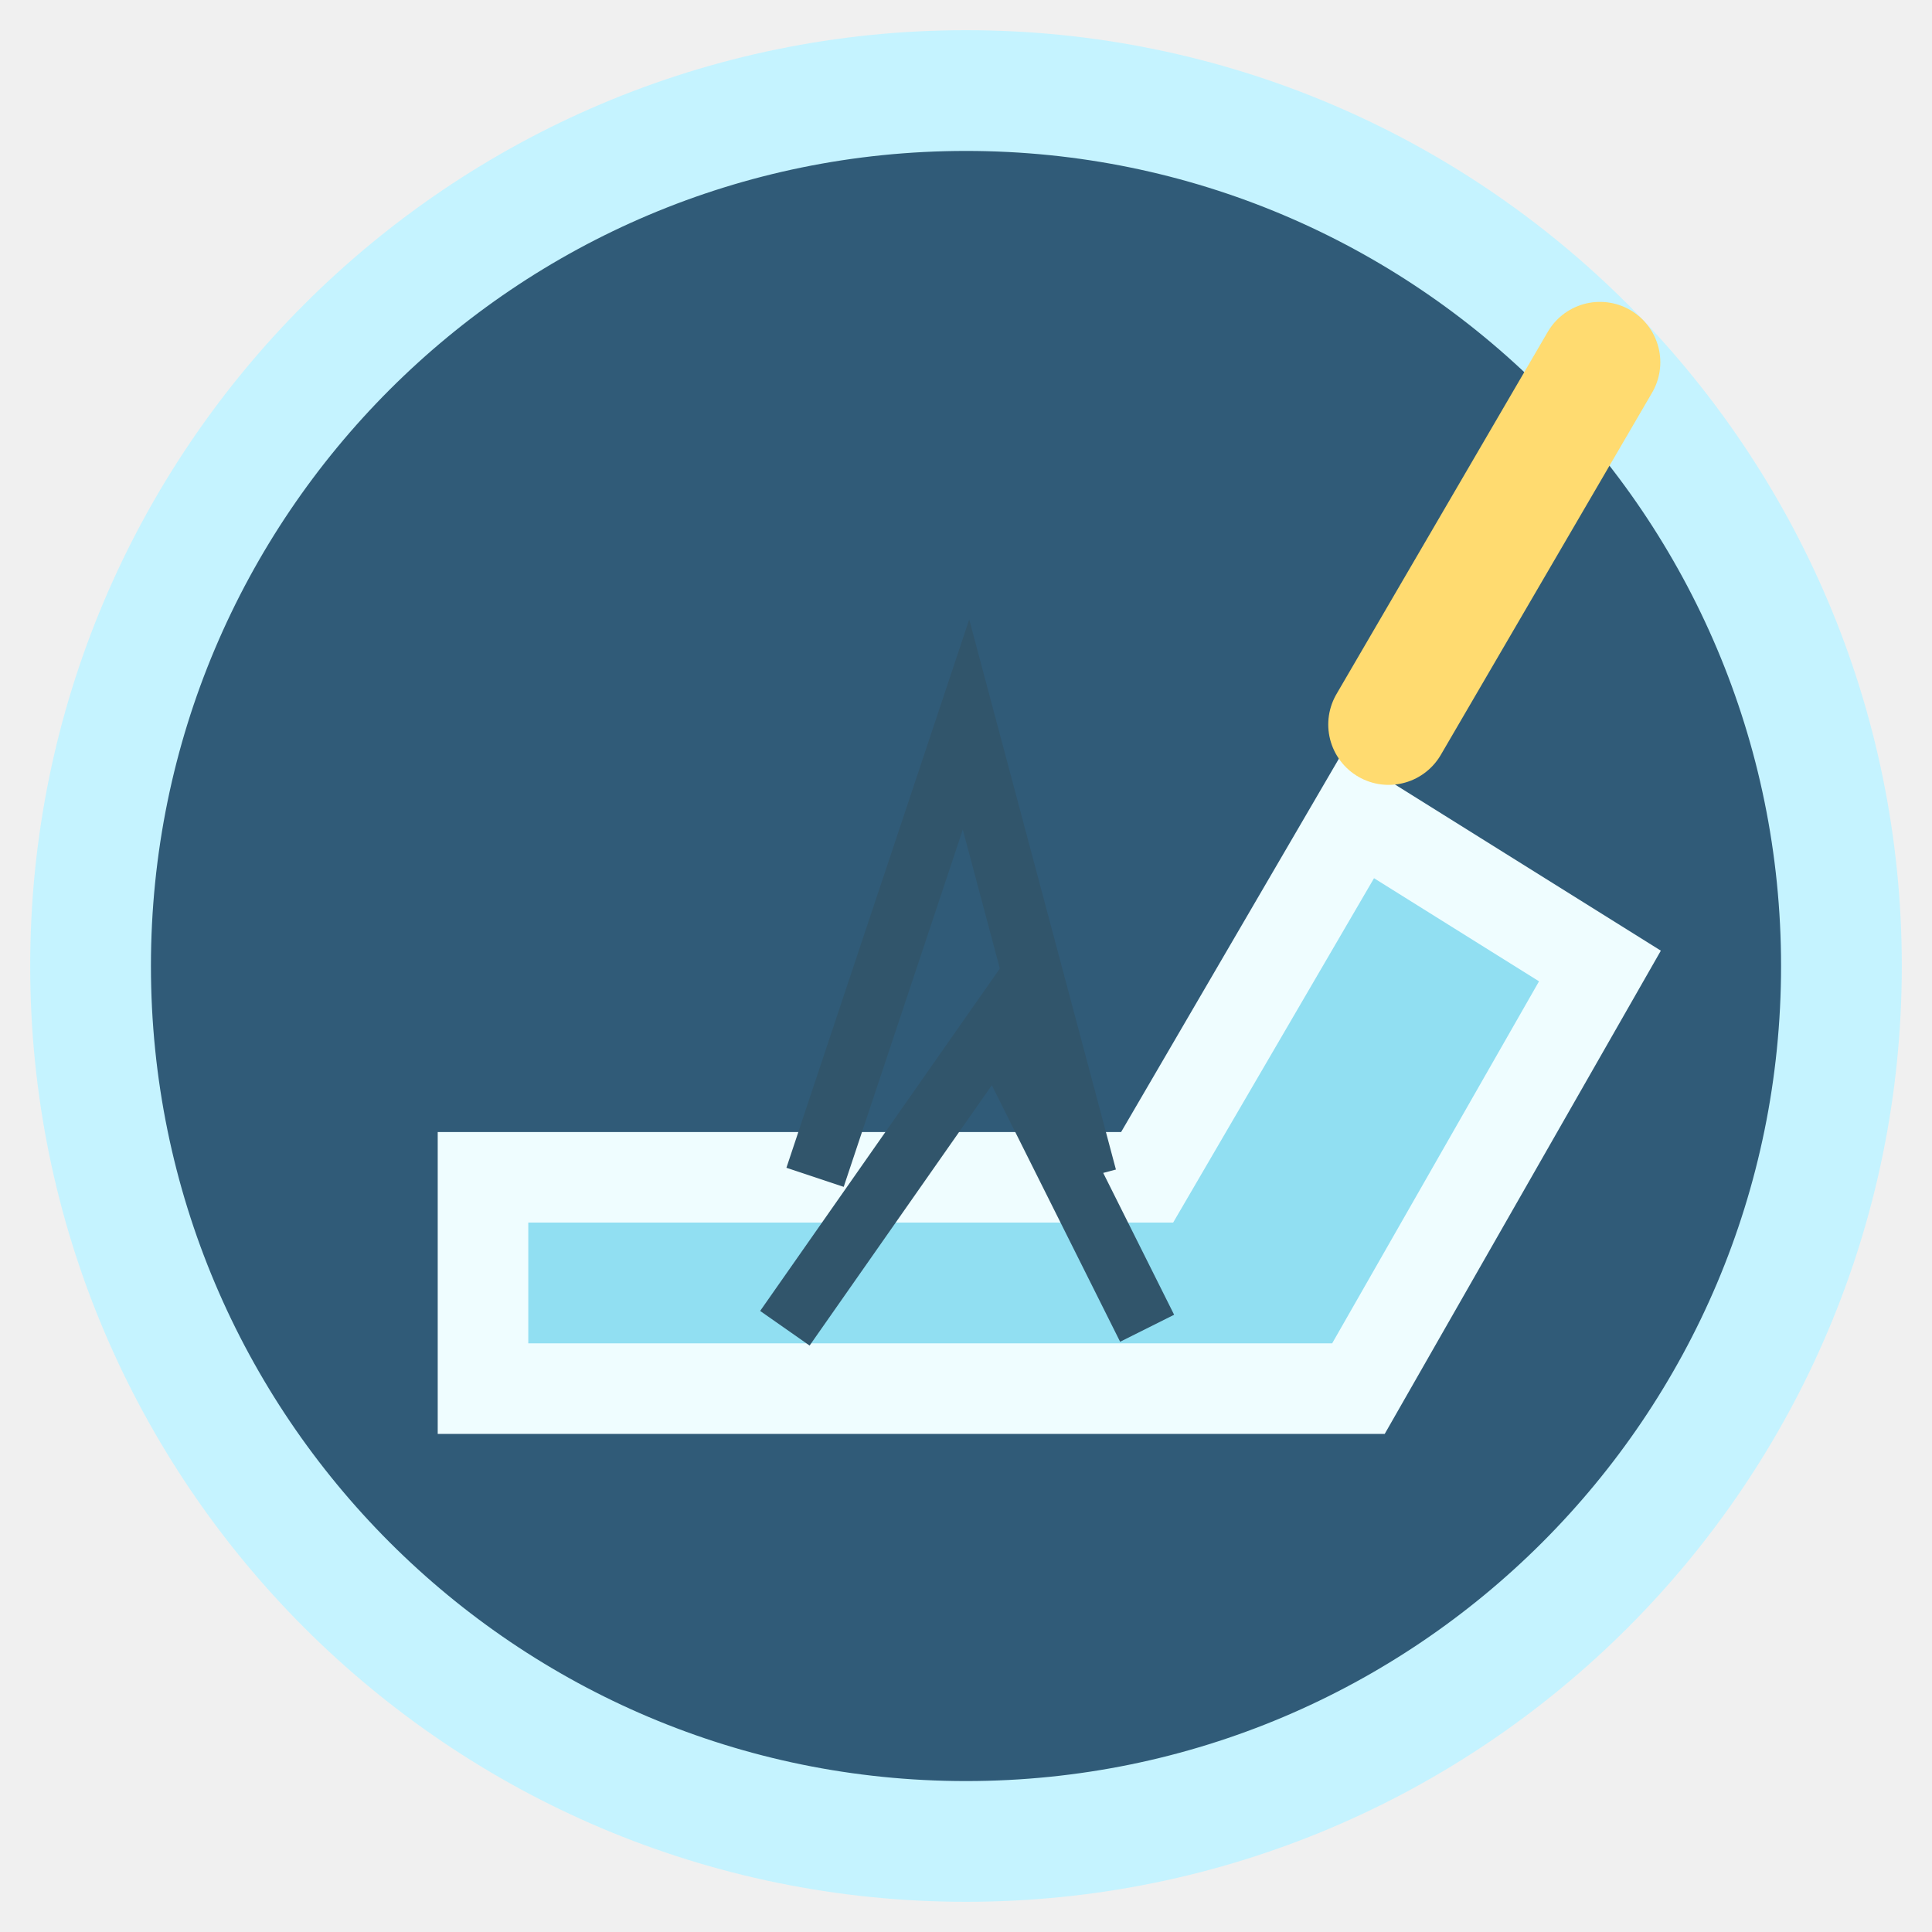
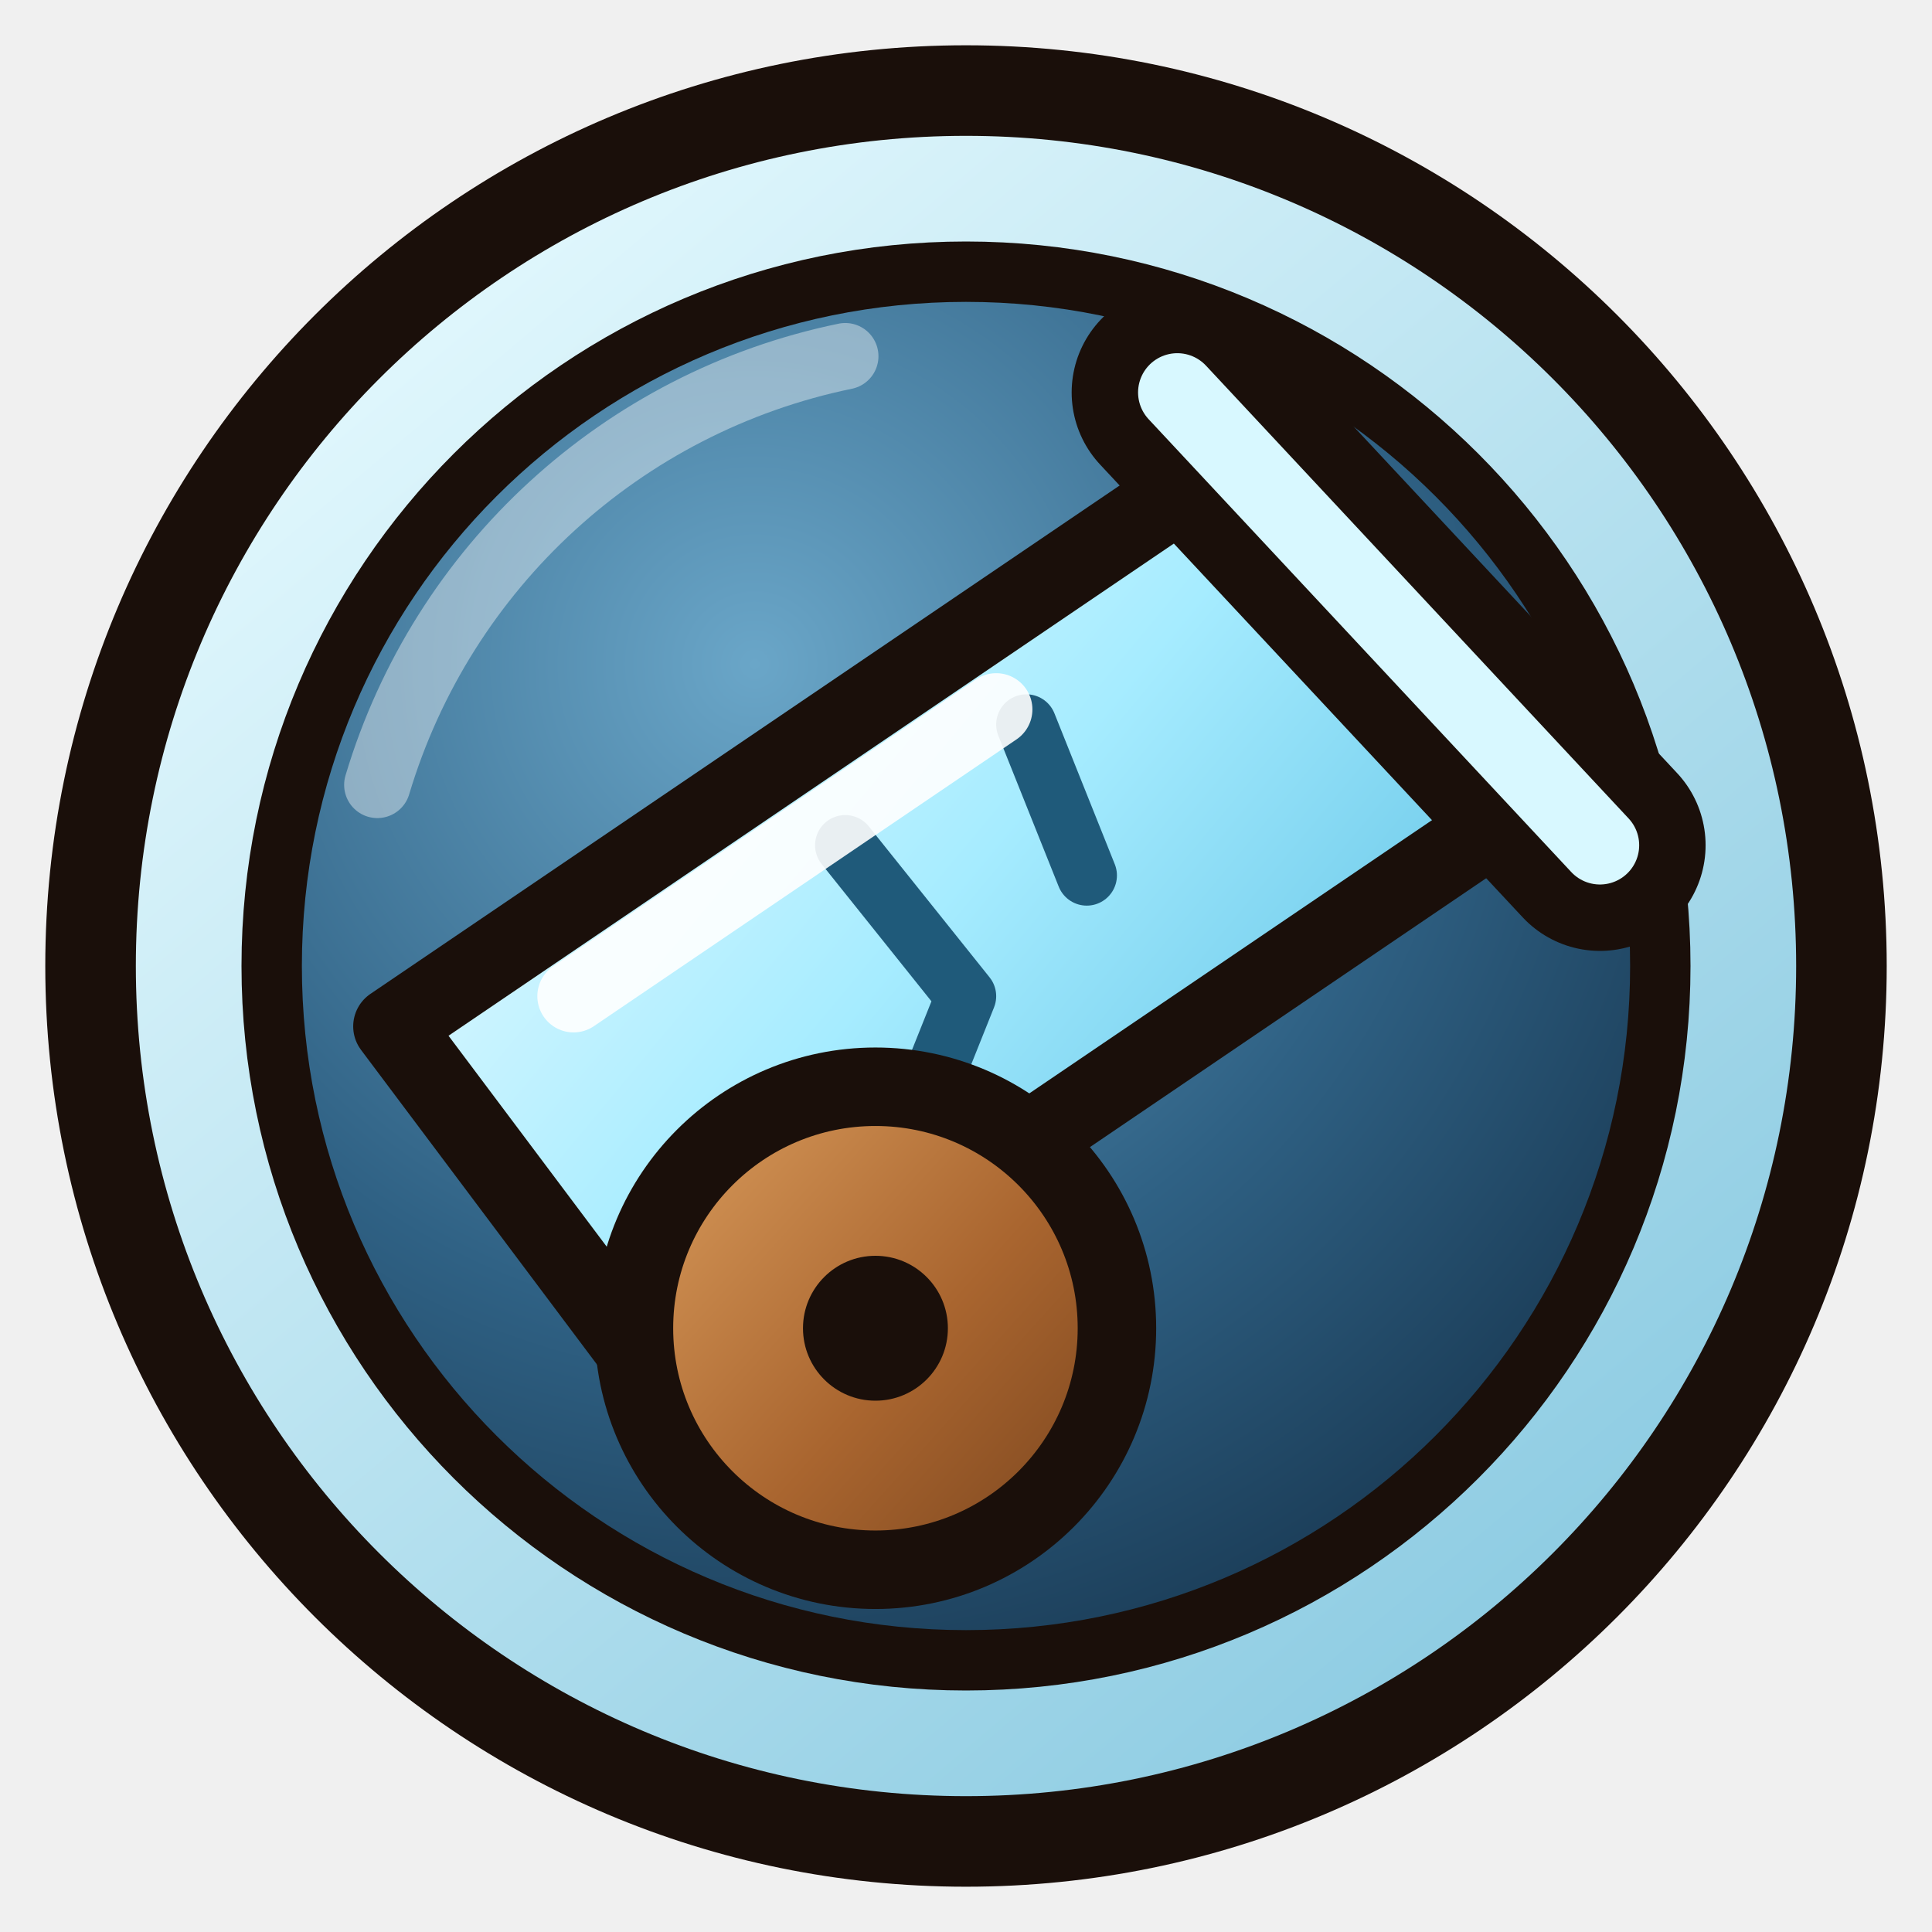
<svg xmlns="http://www.w3.org/2000/svg" width="64" height="64" viewBox="0 0 64 64">
-   <circle cx="32" cy="32" r="29" fill="#305b78" stroke="#c5f3ff" stroke-width="4" />
-   <path d="M16 39h22l7-12 8 5-8 14H16Z" fill="#91dff2" stroke="#effdff" stroke-width="3" />
-   <path d="m27 39 5-15 4 15m-10 5 7-10 5 10" fill="none" stroke="#31556b" stroke-width="2" />
-   <path d="M46 24 53 12" stroke="#ffdb70" stroke-width="4" stroke-linecap="round" />
+   <defs>
+     <linearGradient id="ring" gradientUnits="userSpaceOnUse" x1="10" y1="6" x2="54" y2="58">
+       <stop offset="0" stop-color="#e8fbff" />
+       <stop offset="1" stop-color="#86c8e0" />
+     </linearGradient>
+     <radialGradient id="disc" gradientUnits="userSpaceOnUse" cx="25" cy="22" r="40">
+       <stop offset="0" stop-color="#6aa6c8" />
+       <stop offset="0.55" stop-color="#2f6184" />
+       <stop offset="1" stop-color="#143048" />
+     </radialGradient>
+     <linearGradient id="ice" gradientUnits="userSpaceOnUse" x1="14" y1="14" x2="50" y2="44">
+       <stop offset="0" stop-color="#ffffff" />
+       <stop offset="0.5" stop-color="#a6ecff" />
+       <stop offset="1" stop-color="#4ab4dc" />
+     </linearGradient>
+     <linearGradient id="wheel" gradientUnits="userSpaceOnUse" x1="20" y1="36" x2="40" y2="54">
+       <stop offset="0" stop-color="#e0a362" />
+       <stop offset="0.5" stop-color="#a9652f" />
+       <stop offset="1" stop-color="#643616" />
+     </linearGradient>
+   </defs>
+   <circle cx="32" cy="32" r="30.5" fill="#1a0f0a" />
+   <circle cx="32" cy="32" r="27.5" fill="url(#ring)" />
+   <circle cx="32" cy="32" r="23" fill="url(#disc)" stroke="#1a0f0a" stroke-width="2" />
+   <path d="M12.5 26A20.5 20.5 0 0 1 28 11.8" fill="none" stroke="#ffffff" stroke-width="2.2" stroke-linecap="round" opacity="0.4" />
+   <path d="M13 34L41 15L50 27L22 46Z" fill="url(#ice)" stroke="#1a0f0a" stroke-width="2.6" stroke-linejoin="round" stroke-linecap="round" />
+   <path d="M39 13L53 28" stroke="#1a0f0a" stroke-width="7" stroke-linecap="round" />
+   <path d="M39 13L53 28" stroke="#d8f8ff" stroke-width="2.6" stroke-linecap="round" />
+   <path d="M28 28L32 33L30 38M34 24L36 29" fill="none" stroke="#1f5a7a" stroke-width="2" stroke-linecap="round" stroke-linejoin="round" />
+   <path d="M19 33L33 23.5" stroke="#ffffff" stroke-width="2.4" stroke-linecap="round" opacity="0.9" />
+   <circle cx="29" cy="44" r="8" fill="url(#wheel)" stroke="#1a0f0a" stroke-width="2.6" stroke-linejoin="round" stroke-linecap="round" />
+   <circle cx="29" cy="44" r="2.4" fill="#1a0f0a" />
</svg>
